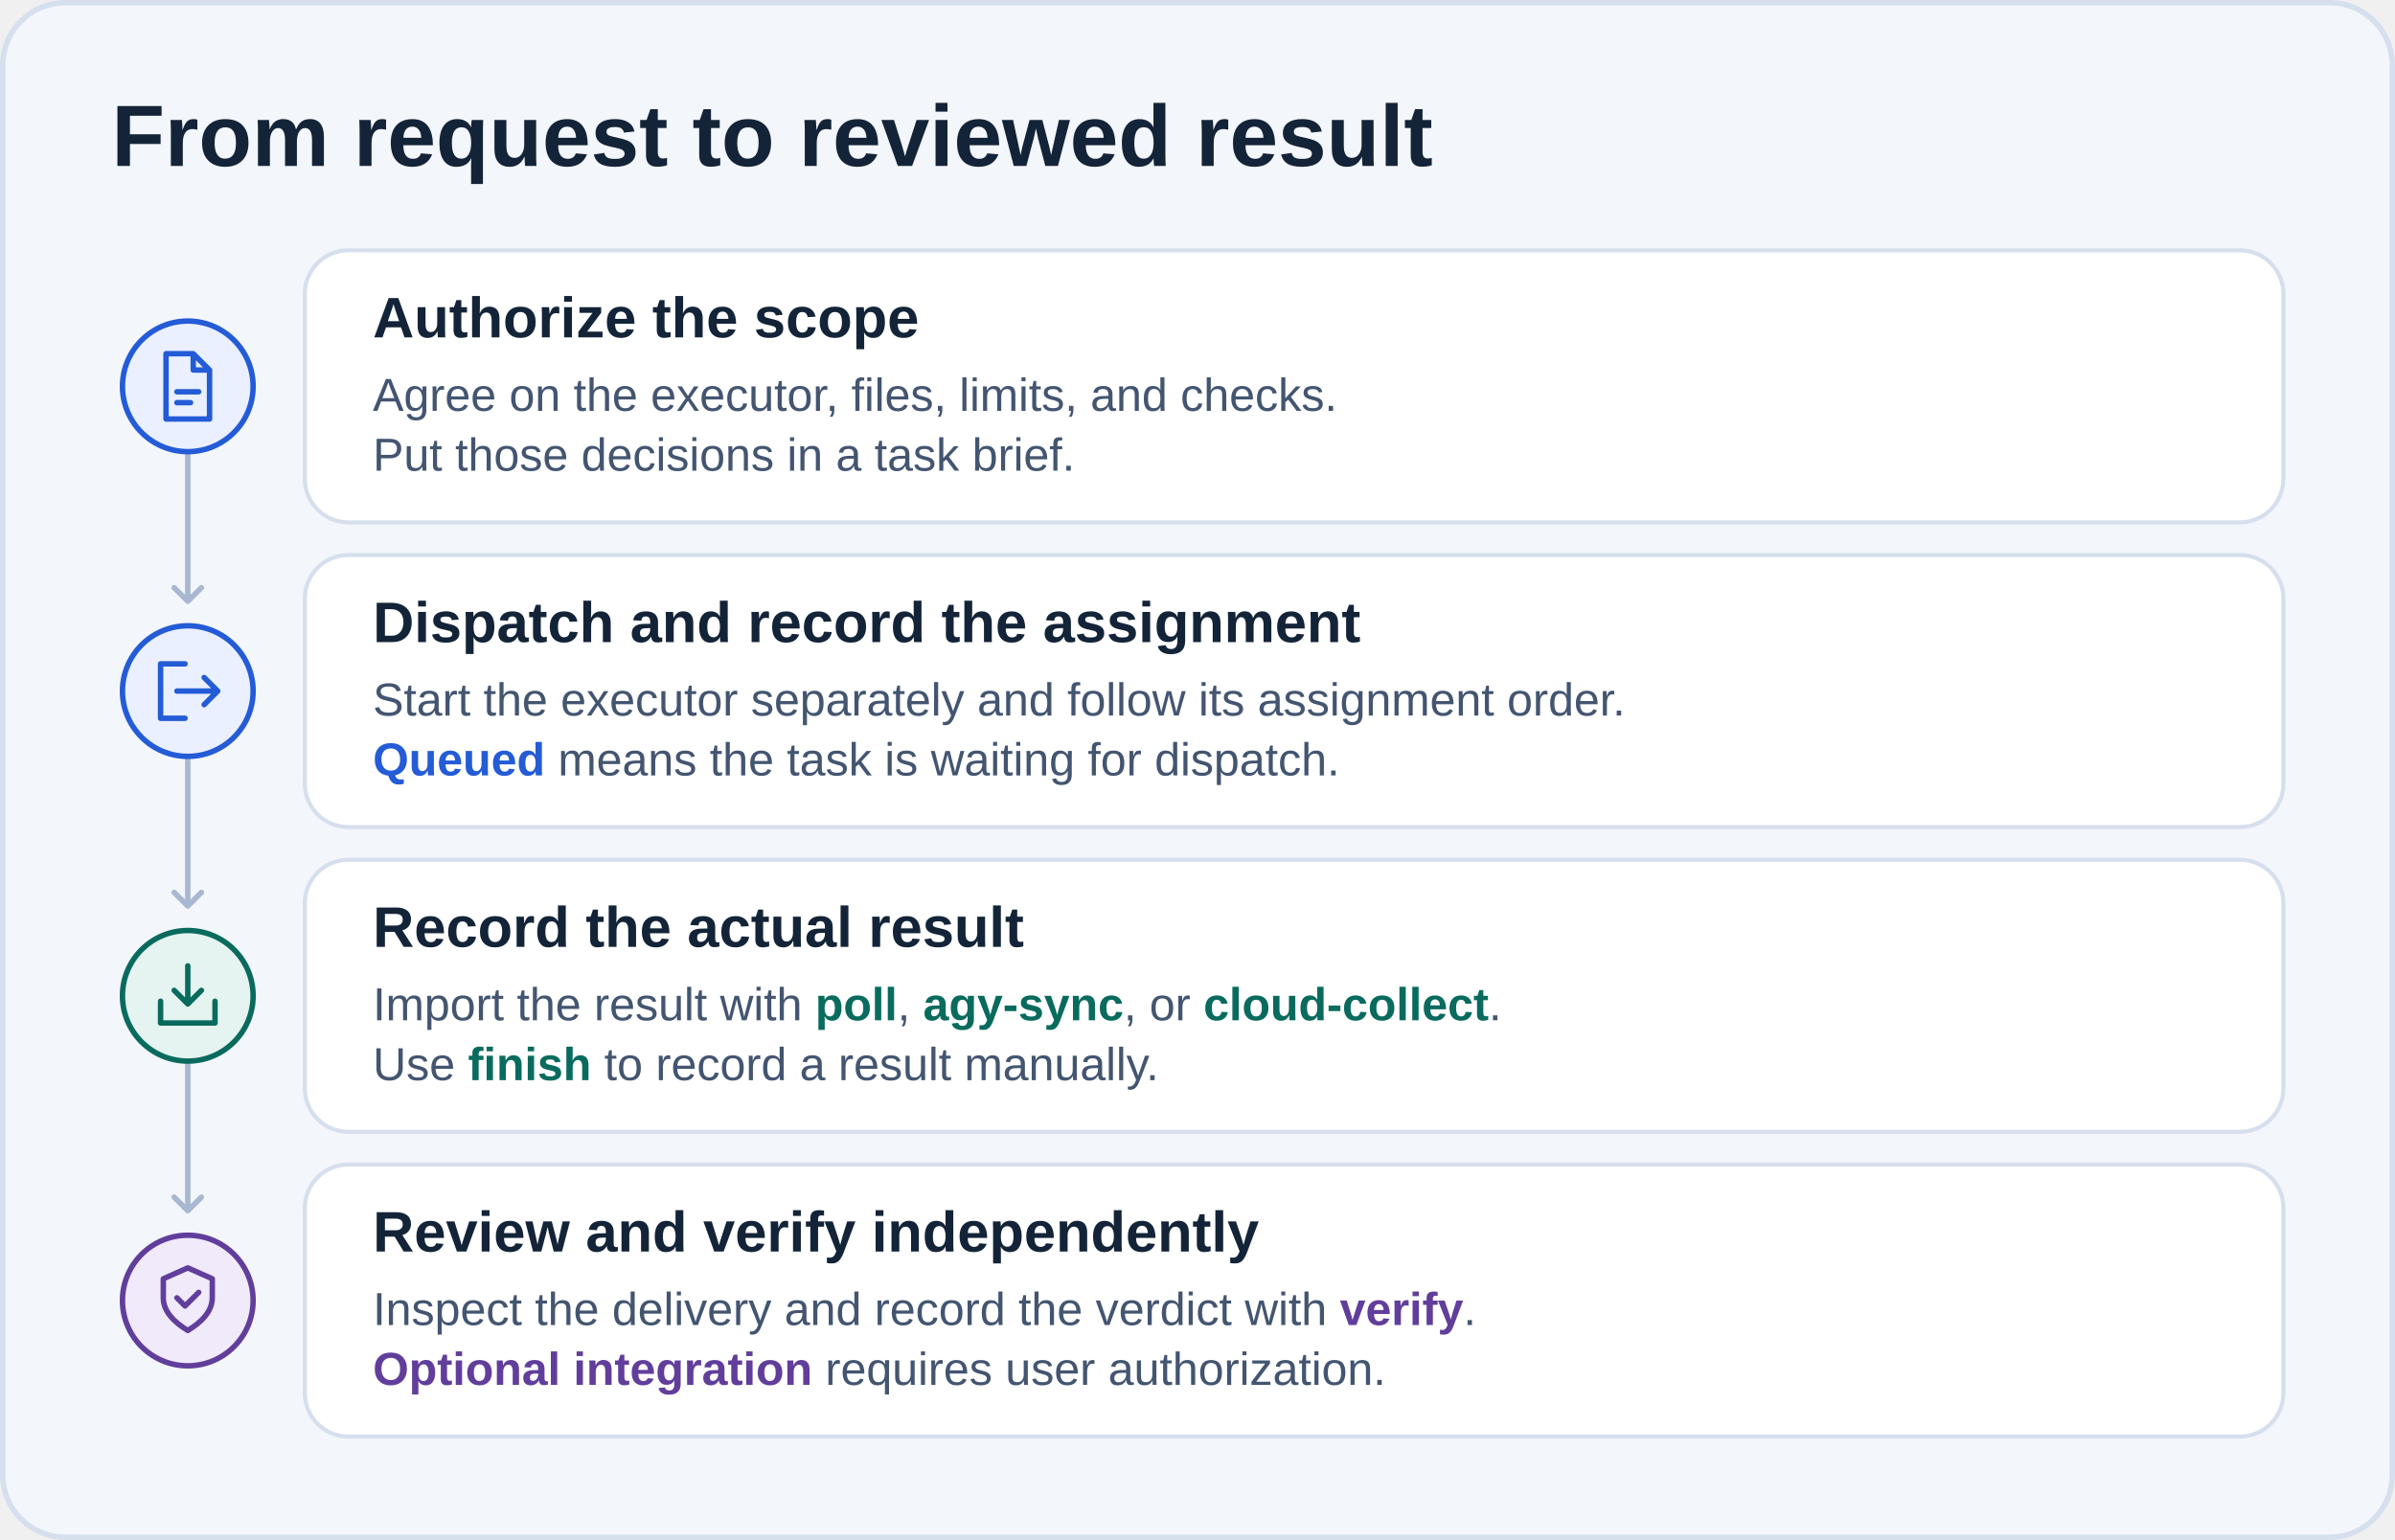
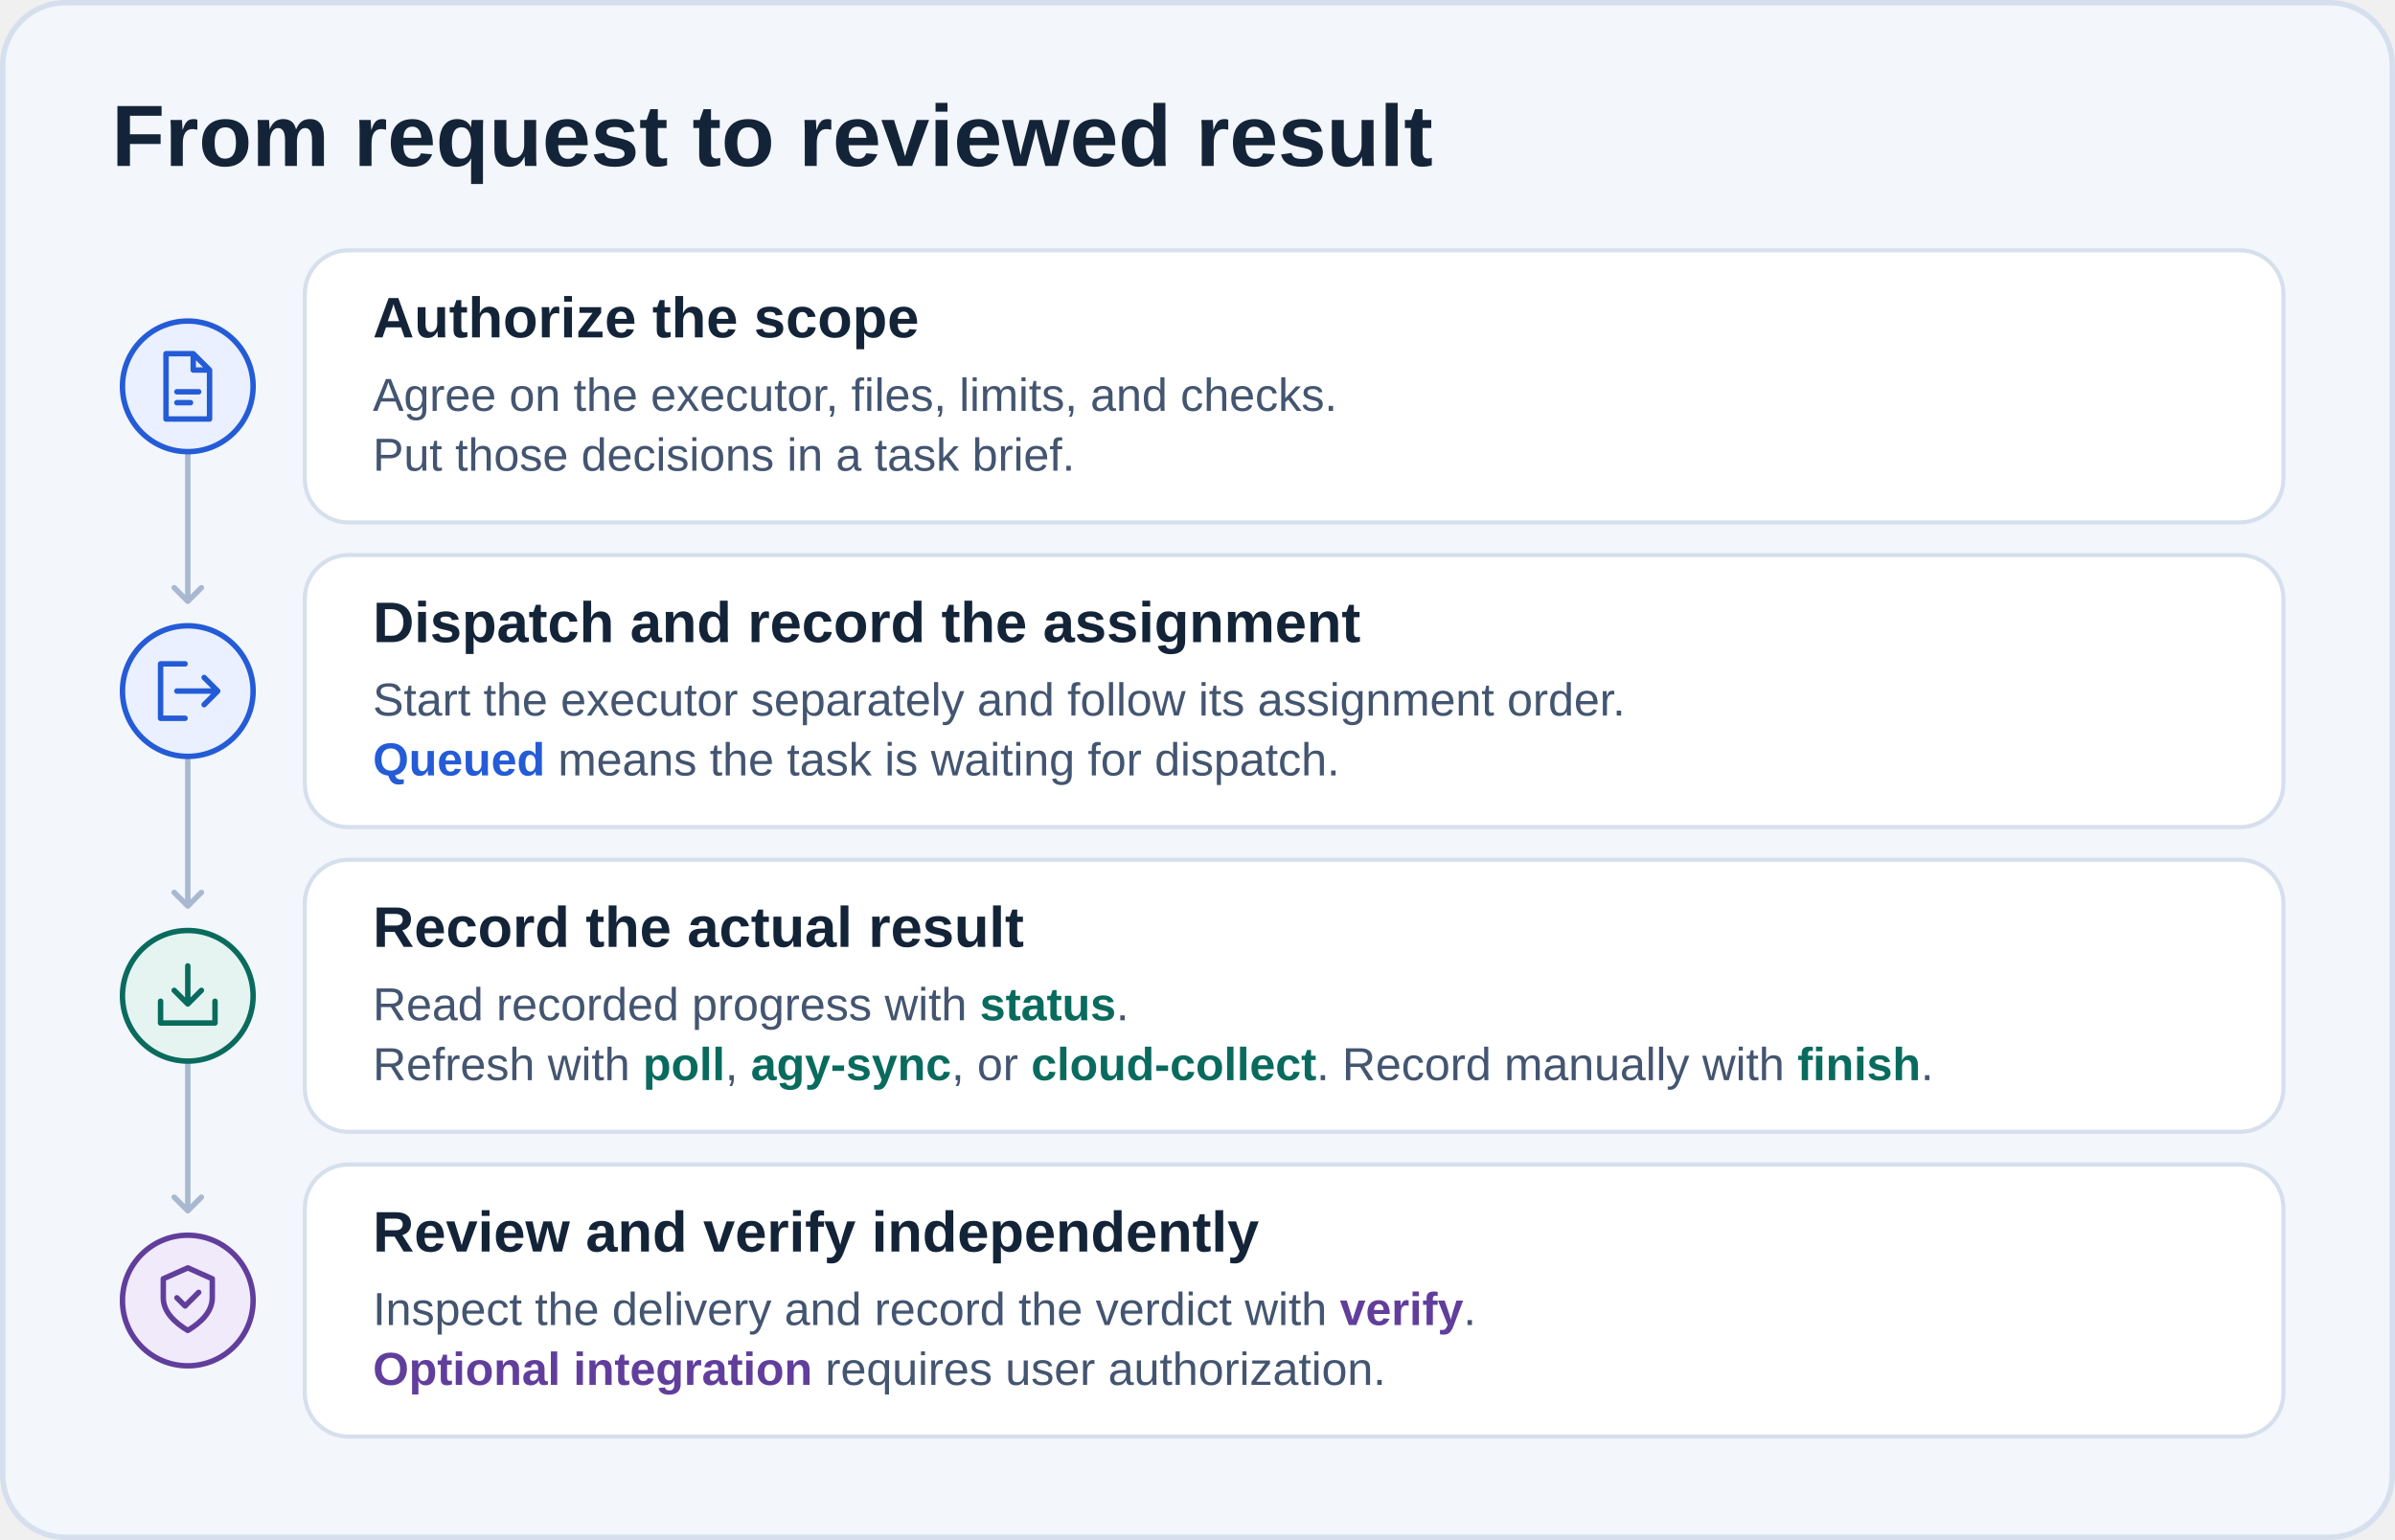
<svg xmlns="http://www.w3.org/2000/svg" width="880" height="566" viewBox="0 0 880 566" role="img" aria-labelledby="lifecycle-title lifecycle-desc" xml:lang="en">
  <rect x="1" y="1" width="878" height="564" rx="23" fill="#F3F6FB" stroke="#D6DFED" stroke-width="2" />
  <g fill="none" stroke="#A8B8D0" stroke-width="2" stroke-linecap="round" stroke-linejoin="round" aria-hidden="true">
    <path d="M69 164v57m-5-5 5 5 5-5" />
    <path d="M69 276v57m-5-5 5 5 5-5" />
    <path d="M69 388v57m-5-5 5 5 5-5" />
  </g>
  <g fill="#FFFFFF" stroke="#D6DFED" stroke-width="1.5" aria-hidden="true">
    <rect x="112" y="92" width="727" height="100" rx="16" />
    <rect x="112" y="204" width="727" height="100" rx="16" />
    <rect x="112" y="316" width="727" height="100" rx="16" />
    <rect x="112" y="428" width="727" height="100" rx="16" />
  </g>
  <g fill="none" stroke-width="2" stroke-linecap="round" stroke-linejoin="round" aria-hidden="true">
    <g transform="translate(69 142)" stroke="#245BD6">
      <circle r="24" fill="#EAF0FF" />
      <path d="M-8-12h10l6 6v18H-8zM2-12v6h6M-4 2h8M-4 6h5" />
    </g>
    <g transform="translate(69 254)" stroke="#245BD6">
      <circle r="24" fill="#EAF0FF" />
      <path d="M-1-10h-9v20h9M-4 0h15m-5-5 5 5-5 5" />
    </g>
    <g transform="translate(69 366)" stroke="#096B5E">
      <circle r="24" fill="#E5F4F0" />
      <path d="M0-11V3m-5-5 5 5 5-5M-10 2v8h20V2" />
    </g>
    <g transform="translate(69 478)" stroke="#613E9B">
      <circle r="24" fill="#F0EAFB" />
      <path d="M0-12 9-8v7c0 5-4 9-9 12-5-3-9-7-9-12v-7zM-4-1l3 3 5-5" />
    </g>
  </g>
  <g font-family="'Segoe UI', Arial, sans-serif">
    <text x="41" y="61" fill="#142438" font-size="32" font-weight="700">From request to reviewed result</text>
    <g fill="#142438" font-size="21" font-weight="700">
      <text x="137" y="124">Authorize the scope</text>
      <text x="137" y="236">Dispatch and record the assignment</text>
      <text x="137" y="348">Record the actual result</text>
      <text x="137" y="460">Review and verify independently</text>
    </g>
    <g fill="#435570" font-size="17">
      <text x="137" y="151">Agree on the executor, files, limits, and checks.</text>
      <text x="137" y="173">Put those decisions in a task brief.</text>
      <text x="137" y="263">Start the executor separately and follow its assignment order.</text>
      <text x="137" y="285">
        <tspan fill="#245BD6" font-weight="700">Queued</tspan> means the task is waiting for dispatch.</text>
-       <text x="137" y="375">Import the result with <tspan fill="#096B5E" font-weight="700">poll</tspan>, <tspan fill="#096B5E" font-weight="700">agy-sync</tspan>, or <tspan fill="#096B5E" font-weight="700">cloud-collect</tspan>.</text>
-       <text x="137" y="397">Use <tspan fill="#096B5E" font-weight="700">finish</tspan> to record a result manually.</text>
+       <text x="137" y="375">Read recorded progress with <tspan fill="#096B5E" font-weight="700">status</tspan>.</text>
+       <text x="137" y="397">Refresh with <tspan fill="#096B5E" font-weight="700">poll</tspan>, <tspan fill="#096B5E" font-weight="700">agy-sync</tspan>, or <tspan fill="#096B5E" font-weight="700">cloud-collect</tspan>. Record manually with <tspan fill="#096B5E" font-weight="700">finish</tspan>.</text>
      <text x="137" y="487">Inspect the delivery and record the verdict with <tspan fill="#613E9B" font-weight="700">verify</tspan>.</text>
      <text x="137" y="509">
        <tspan fill="#613E9B" font-weight="700">Optional integration</tspan> requires user authorization.</text>
    </g>
  </g>
</svg>
